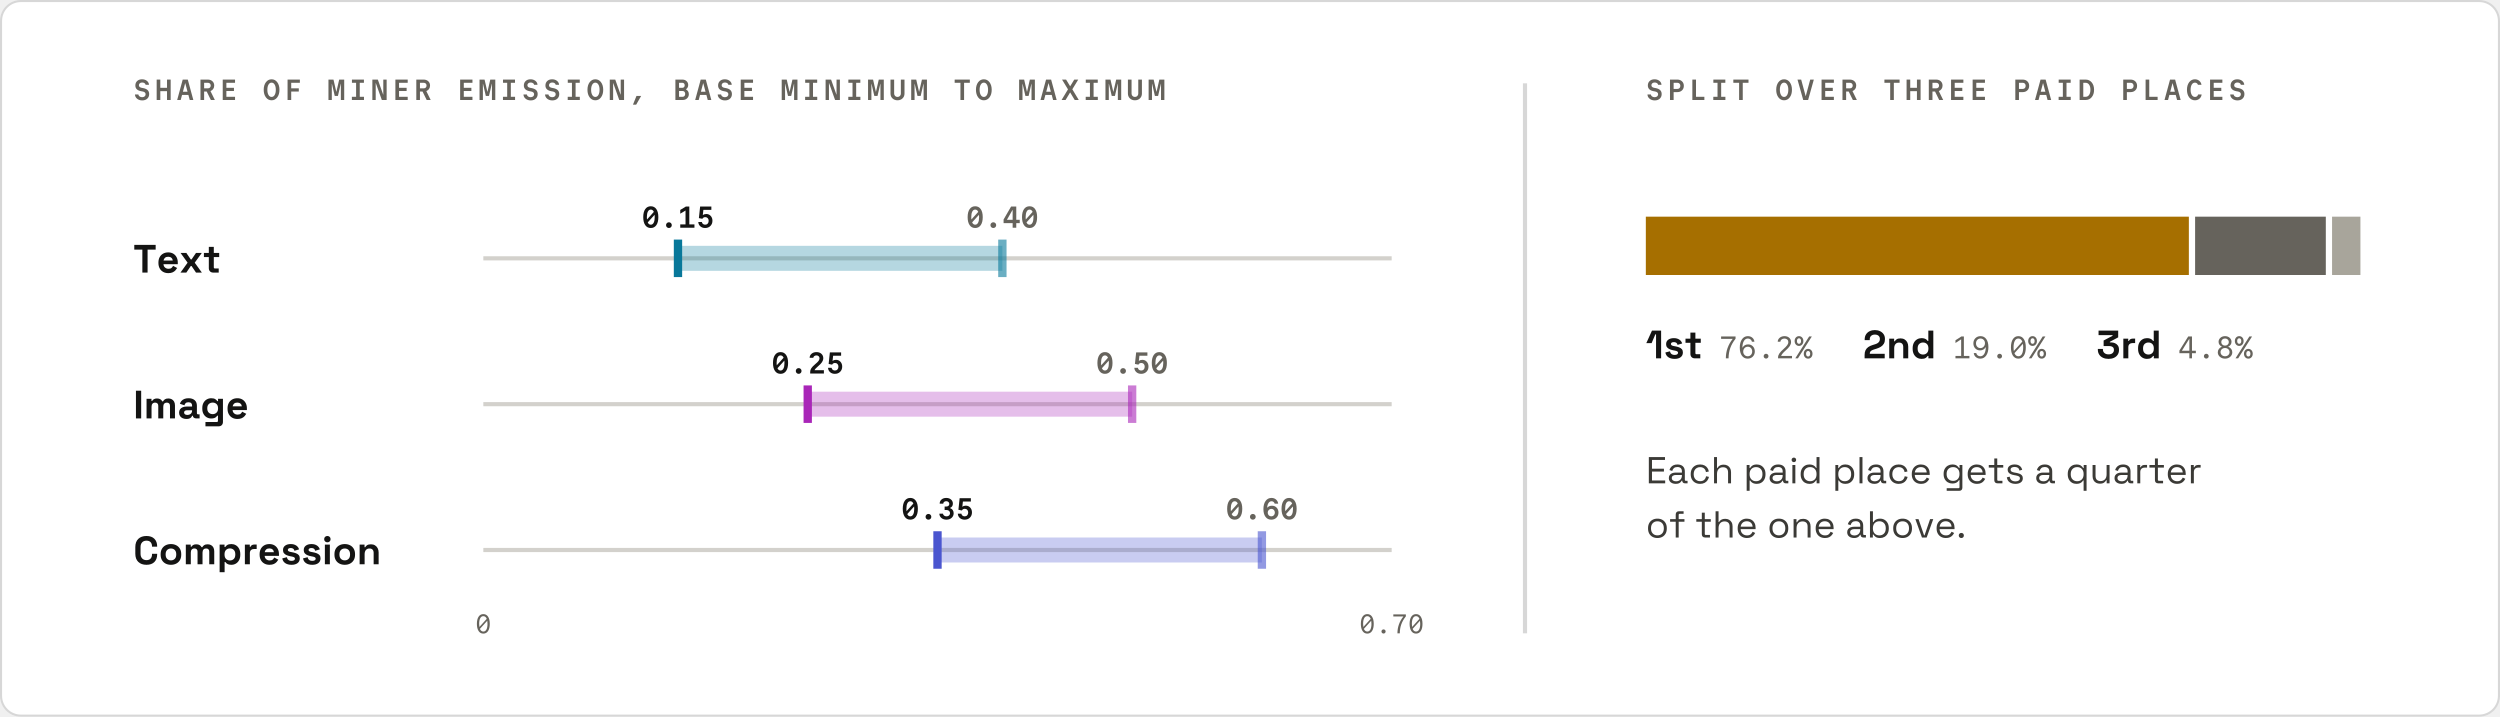
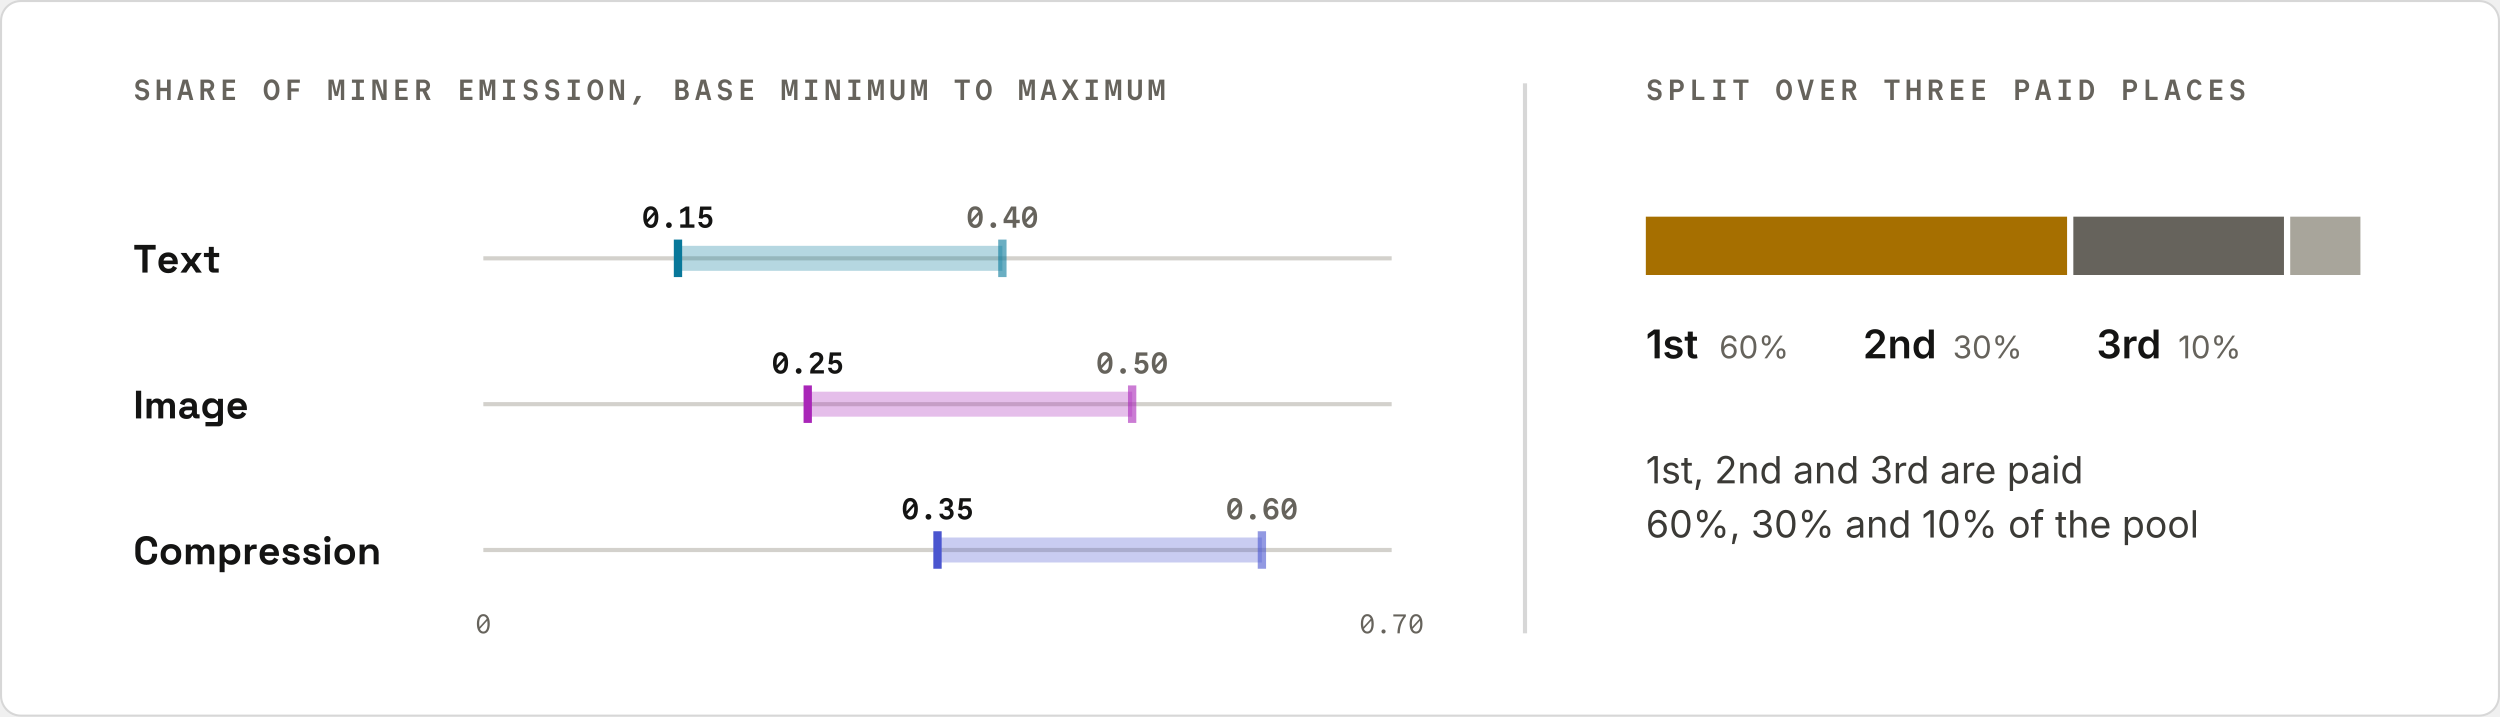
- <svg xmlns="http://www.w3.org/2000/svg" width="1200" height="344" viewBox="0 0 1200 344" fill="none" role="img" aria-label="Share of miner emission per tournament, and the split over three paid places">
+ <svg xmlns="http://www.w3.org/2000/svg" width="1200" height="344" viewBox="0 0 1200 344" fill="none" role="img" aria-label="Share of miner emission per tournament, and the split over three paid places: 60%, 30% and 10%">
  <style>.n{display:none}@media (max-width:560px){.w{display:none}.n{display:inline}}</style>
  <defs>
    <path id="m753" d="M56 190H172Q177 149 213.5 122.5Q250 96 302 96Q355 96 388 124Q421 152 421 197Q421 274 313 293L273 300Q69 336 69 498Q69 593 132 651.5Q195 710 298 710Q398 710 465.5 656Q533 602 537 520H421Q417 555 383.5 577.5Q350 600 303 600Q253 600 222 574Q191 548 191 506Q191 435 289 417L329 410Q543 373 543 204Q543 106 478 46Q413 -14 306 -14Q200 -14 129.5 43.5Q59 101 56 190Z" />
    <path id="m748" d="M60 0V700H185V418H415V700H540V0H415V303H185V0Z" />
    <path id="m741" d="M144 0H23L213 700H387L577 0H454L408 174H190ZM220 284H378L301 575H297Z" />
    <path id="m752" d="M207 400H337Q380 400 406.5 426Q433 452 433 495Q433 538 406.5 564Q380 590 337 590H207ZM82 0V700H332Q430 700 491.5 643Q553 586 553 495Q553 428 518.5 378.5Q484 329 425 306L575 0H438L296 290H207V0Z" />
    <path id="m745" d="M105 0V700H527V590H230V418H490V308H230V110H527V0Z" />
    <path id="m74f" d="M494.5 90.5Q419 -10 300 -10Q181 -10 105.5 90.5Q30 191 30 350Q30 509 105.5 609.5Q181 710 300 710Q419 710 494.5 609.5Q570 509 570 350Q570 191 494.5 90.5ZM194.5 172Q234 105 300 105Q366 105 405.5 172Q445 239 445 350Q445 461 405.5 528Q366 595 300 595Q234 595 194.5 528Q155 461 155 350Q155 239 194.5 172Z" />
    <path id="m746" d="M108 0V700H530V590H233V400H493V290H233V0Z" />
    <path id="m74d" d="M145 556V0H30V700H202L298 283H302L398 700H570V0H455V556H451L355 140H245L149 556Z" />
    <path id="m749" d="M93 0V110H238V590H95V700H506V590H363V110H508V0Z" />
    <path id="m74e" d="M430 185V700H545V0H380L174 579H170V0H55V700H243L426 185Z" />
    <path id="m72c" d="M110 -160 231 140H391L220 -160Z" />
    <path id="m742" d="M85 0V700H325Q411 700 467.5 647Q524 594 524 514Q524 419 447 369V365Q493 341 519.5 298Q546 255 546 200Q546 114 486 57Q426 0 335 0ZM210 418H325Q359 418 381.5 442Q404 466 404 504Q404 542 381.5 566Q359 590 325 590H210ZM210 110H335Q373 110 397 137.5Q421 165 421 209Q421 253 397 280.5Q373 308 335 308H210Z" />
    <path id="m755" d="M540 700V220Q540 120 472 55Q404 -10 300 -10Q196 -10 128 55Q60 120 60 220V700H185V220Q185 170 217.5 137.5Q250 105 300 105Q351 105 383 137.5Q415 170 415 220V700Z" />
    <path id="m754" d="M238 0V590H40V700H560V590H363V0Z" />
    <path id="m758" d="M5 0 225 365 21 700H160L300 470L440 700H577L374 367L595 0H456L299 261L142 0Z" />
    <path id="d754" d="M228 0V580H24V700H564V580H360V0Z" />
    <path id="d765" d="M296 -14Q222 -14 165.5 17.5Q109 49 77.5 106.5Q46 164 46 242V254Q46 332 77 389.5Q108 447 164 478.5Q220 510 294 510Q367 510 421 477.5Q475 445 505 387.5Q535 330 535 254V211H174Q176 160 212 128Q248 96 300 96Q353 96 378 119Q403 142 416 170L519 116Q505 90 478.5 59.5Q452 29 408 7.5Q364 -14 296 -14ZM175 305H407Q403 348 372.5 374Q342 400 293 400Q242 400 212 374Q182 348 175 305Z" />
    <path id="d778" d="M26 0 206 250 28 496H174L287 331H305L418 496H564L386 250L566 0H418L305 167H287L174 0Z" />
    <path id="d774" d="M260 0Q211 0 180.5 30.5Q150 61 150 112V392H26V496H150V650H276V496H412V392H276V134Q276 104 304 104H400V0Z" />
    <path id="m730" d="M484 85Q418 -10 300 -10Q182 -10 116 85Q50 180 50 350Q50 520 116 615Q182 710 300 710Q418 710 484 615Q550 520 550 350Q550 180 484 85ZM174 272 401 524Q368 600 300 600Q238 600 204 534.5Q170 469 170 350Q170 304 174 272ZM300 100Q362 100 396 165.5Q430 231 430 350Q430 396 426 428L199 176Q232 100 300 100Z" />
    <path id="m72e" d="M232.5 17.5Q205 45 205 85Q205 125 232.5 152.5Q260 180 300 180Q340 180 367.5 152.5Q395 125 395 85Q395 45 367.5 17.5Q340 -10 300 -10Q260 -10 232.5 17.5Z" />
    <path id="m731" d="M75 0V110H250V569L75 464V588L260 700H375V110H545V0Z" />
    <path id="m735" d="M191 190Q195 150 225.5 125Q256 100 300 100Q352 100 384 135.5Q416 171 416 227Q416 282 385.5 316Q355 350 305 350Q235 350 208 294L92 318L133 700H505V590H241L222 419L226 418Q270 454 336 454Q425 454 483 390.5Q541 327 541 230Q541 125 473 57.5Q405 -10 299 -10Q203 -10 140 45.5Q77 101 72 190Z" />
    <path id="m734" d="M40 151V271L288 700H460V261H575V151H460V0H340V151ZM336 589 150 261H340V589Z" />
    <path id="d749" d="M66 0V700H198V0Z" />
    <path id="d76d" d="M70 0V496H194V442H212Q225 467 255 485.5Q285 504 334 504Q387 504 419 483.5Q451 463 468 430H486Q503 462 534 483Q565 504 622 504Q668 504 705.5 484.5Q743 465 765.5 425.5Q788 386 788 326V0H662V317Q662 358 641 378.5Q620 399 582 399Q539 399 515.5 371.5Q492 344 492 293V0H366V317Q366 358 345 378.5Q324 399 286 399Q243 399 219.5 371.5Q196 344 196 293V0Z" />
    <path id="d761" d="M224 -14Q171 -14 129 4.5Q87 23 62.5 58.5Q38 94 38 145Q38 196 62.5 230.5Q87 265 130.5 282.5Q174 300 230 300H366V328Q366 363 344 385.5Q322 408 274 408Q227 408 204 386.5Q181 365 174 331L58 370Q70 408 96.5 439.5Q123 471 167.5 490.5Q212 510 276 510Q374 510 431 461Q488 412 488 319V134Q488 104 516 104H556V0H472Q435 0 411 18Q387 36 387 66V67H368Q364 55 350 35.5Q336 16 306 1Q276 -14 224 -14ZM246 88Q299 88 332.5 117.5Q366 147 366 196V206H239Q204 206 184 191Q164 176 164 149Q164 122 185 105Q206 88 246 88Z" />
    <path id="d767" d="M46 246V262Q46 340 77 395.5Q108 451 159.5 480.5Q211 510 272 510Q340 510 375 486Q410 462 426 436H444V496H568V-88Q568 -139 538 -169.5Q508 -200 458 -200H126V-90H414Q442 -90 442 -60V69H424Q414 53 396 36.5Q378 20 348 9Q318 -2 272 -2Q211 -2 159.5 27.5Q108 57 77 112.5Q46 168 46 246ZM308 108Q366 108 405 145Q444 182 444 249V259Q444 327 405.5 363.5Q367 400 308 400Q250 400 211 363.5Q172 327 172 259V249Q172 182 211 145Q250 108 308 108Z" />
    <path id="m732" d="M81 0V55Q81 119 120 178Q159 237 252 314Q327 376 358.5 419Q390 462 390 504Q390 547 361.5 573.5Q333 600 288 600Q246 600 216.5 577.5Q187 555 184 520H63Q63 601 127.5 655.5Q192 710 291 710Q390 710 452.5 653.5Q515 597 515 508Q515 442 474 379Q433 316 340 239Q248 162 225 110H535V0Z" />
    <path id="d743" d="M332 -14Q202 -14 126 58.5Q50 131 50 266V434Q50 569 126 641.5Q202 714 332 714Q461 714 531.5 643.5Q602 573 602 450V444H472V454Q472 516 437.5 556Q403 596 332 596Q262 596 222 553Q182 510 182 436V264Q182 191 222 147.5Q262 104 332 104Q403 104 437.5 144.5Q472 185 472 246V264H602V250Q602 127 531.5 56.5Q461 -14 332 -14Z" />
    <path id="d76f" d="M306 -14Q232 -14 173 16Q114 46 80 103Q46 160 46 240V256Q46 336 80 393Q114 450 173 480Q232 510 306 510Q380 510 439 480Q498 450 532 393Q566 336 566 256V240Q566 160 532 103Q498 46 439 16Q380 -14 306 -14ZM306 98Q364 98 402 135.5Q440 173 440 243V253Q440 323 402.5 360.5Q365 398 306 398Q248 398 210 360.5Q172 323 172 253V243Q172 173 210 135.5Q248 98 306 98Z" />
    <path id="d770" d="M70 -200V496H194V436H212Q229 465 265 487.5Q301 510 368 510Q428 510 479 480.5Q530 451 561 394Q592 337 592 256V240Q592 159 561 102Q530 45 479 15.5Q428 -14 368 -14Q323 -14 292.5 -3.5Q262 7 243.5 23.5Q225 40 214 57H196V-200ZM330 96Q389 96 427.5 133.5Q466 171 466 243V253Q466 325 427 362.5Q388 400 330 400Q272 400 233 362.5Q194 325 194 253V243Q194 171 233 133.5Q272 96 330 96Z" />
    <path id="d772" d="M70 0V496H194V440H212Q223 470 248.5 484Q274 498 308 498H368V386H306Q258 386 227 360.5Q196 335 196 282V0Z" />
    <path id="d773" d="M276 -14Q179 -14 117 28Q55 70 42 148L158 178Q165 143 181.5 123Q198 103 222.5 94.5Q247 86 276 86Q320 86 341 101.5Q362 117 362 140Q362 163 342 175.5Q322 188 278 196L250 201Q198 211 155 228.5Q112 246 86 277Q60 308 60 357Q60 431 114 470.5Q168 510 256 510Q339 510 394 473Q449 436 466 376L349 340Q341 378 316.5 394Q292 410 256 410Q220 410 201 397.5Q182 385 182 363Q182 339 202 327.5Q222 316 256 310L284 305Q340 295 385.5 278.5Q431 262 457.5 231.5Q484 201 484 149Q484 71 427.5 28.5Q371 -14 276 -14Z" />
    <path id="d769" d="M70 0V496H196V0ZM133 554Q99 554 75.5 576Q52 598 52 634Q52 670 75.5 692Q99 714 133 714Q168 714 191 692Q214 670 214 634Q214 598 191 576Q168 554 133 554Z" />
    <path id="d76e" d="M70 0V496H194V431H212Q224 457 257 480.5Q290 504 357 504Q415 504 458.5 477.5Q502 451 526 404.5Q550 358 550 296V0H424V286Q424 342 396.5 370Q369 398 318 398Q260 398 228 359.5Q196 321 196 252V0Z" />
    <path id="m733" d="M190 520H72Q72 604 132.5 657Q193 710 289 710Q386 710 447.5 657Q509 604 509 521Q509 418 414 378V374Q472 353 503.5 309Q535 265 535 204Q535 111 467.5 50.5Q400 -10 296 -10Q195 -10 128.5 47Q62 104 62 190H182Q184 151 217.5 125.5Q251 100 299 100Q351 100 383 129Q415 158 415 205Q415 251 383 280.5Q351 310 301 310H236V425H293Q336 425 363.5 449Q391 473 391 511Q391 550 362 576Q333 602 289 602Q248 602 219.5 579Q191 556 190 520Z" />
    <path id="m736" d="M320 600Q259 600 220 543Q181 486 172 387H176Q238 452 333 452Q427 452 488 388Q549 324 549 226Q549 123 481.5 56.5Q414 -10 310 -10Q189 -10 119.5 84Q50 178 50 341Q50 508 122 609Q194 710 318 710Q407 710 467.5 657.5Q528 605 539 520H423Q413 557 385 578.5Q357 600 320 600ZM429 225Q429 278 396 313Q363 348 313 348Q262 348 227.5 312Q193 276 193 223Q193 170 226.5 135Q260 100 311 100Q362 100 395.5 135.5Q429 171 429 225Z" />
    <path id="m430" d="M475 85.5Q412 -10 300 -10Q188 -10 125 85.5Q62 181 62 350Q62 519 125 614.5Q188 710 300 710Q412 710 475 614.5Q538 519 538 350Q538 181 475 85.5ZM155 235 426 535Q386 634 300 634Q226 634 186 560Q146 486 146 350Q146 284 155 235ZM300 66Q374 66 414 140Q454 214 454 350Q454 416 445 465L174 165Q214 66 300 66Z" />
    <path id="m42e" d="M245.5 14.5Q223 37 223 69Q223 101 245.5 123.5Q268 146 300 146Q332 146 354.5 123.5Q377 101 377 69Q377 37 354.5 14.5Q332 -8 300 -8Q268 -8 245.5 14.5Z" />
    <path id="m437" d="M213 0Q213 347 433 622H61V700H524V628Q408 479 355 330.5Q302 182 300 0Z" />
    <path id="m750" d="M88 0V700H339Q438 700 500.5 640Q563 580 563 485Q563 390 500.5 330Q438 270 339 270H213V0ZM213 380H344Q388 380 415.5 409Q443 438 443 485Q443 532 415.5 561Q388 590 344 590H213Z" />
    <path id="m74c" d="M115 0V700H240V110H527V0Z" />
    <path id="m756" d="M216 0 20 700H146L299 134H303L456 700H580L384 0Z" />
    <path id="m744" d="M73 0V700H278Q407 700 487.5 603Q568 506 568 350Q568 194 487.5 97Q407 0 278 0ZM198 110H278Q354 110 398.5 175Q443 240 443 350Q443 460 398.5 525Q354 590 278 590H198Z" />
    <path id="m743" d="M435 190H556Q547 102 482.5 46Q418 -10 327 -10Q205 -10 129 90Q53 190 53 350Q53 510 129 610Q205 710 325 710Q413 710 475.5 657Q538 604 551 520H430Q420 554 392 574.5Q364 595 326 595Q258 595 218 528.5Q178 462 178 350Q178 238 219 171.5Q260 105 329 105Q370 105 398.5 128Q427 151 435 190Z" />
    <path id="d731" d="M258 0V606H240L146 384H12L155 700H386V0Z" />
    <path id="m436" d="M318 634Q238 634 191 555.5Q144 477 143 343H148Q205 446 327 446Q419 446 479.5 382.5Q540 319 540 221Q540 120 475 55Q410 -10 311 -10Q195 -10 127 84Q59 178 59 341Q59 508 129 609Q199 710 318 710Q402 710 460.5 660Q519 610 527 532H448Q437 579 401.5 606.5Q366 634 318 634ZM169 216Q169 152 210 109Q251 66 312 66Q374 66 415 109.5Q456 153 456 220Q456 286 416.5 329Q377 372 316 372Q254 372 211.5 327Q169 282 169 216Z" />
    <path id="m432" d="M84 0V34Q84 93 125.5 155Q167 217 264 303Q345 375 379 423.5Q413 472 413 518Q413 570 378.5 601.5Q344 633 288 633Q235 633 198 604.5Q161 576 157 532H73Q75 608 137.5 659Q200 710 291 710Q383 710 441.5 657Q500 604 500 521Q500 457 459 394Q418 331 323 248Q204 144 182 76H530V0Z" />
    <path id="m425" d="M35 0 479 700H565L120 0ZM254.5 441.5Q215 397 154 397Q93 397 53.5 441.5Q14 486 14 554Q14 622 53.5 666Q93 710 154 710Q215 710 254.5 666Q294 622 294 554Q294 486 254.5 441.5ZM220 554Q220 594 202.5 618Q185 642 154 642Q123 642 105.5 618Q88 594 88 554Q88 513 105.5 489Q123 465 154 465Q185 465 202.5 489Q220 513 220 554ZM546.5 34.5Q507 -10 446 -10Q385 -10 345.5 34.5Q306 79 306 147Q306 215 345.5 259Q385 303 446 303Q507 303 546.5 259Q586 215 586 147Q586 79 546.5 34.5ZM512 147Q512 187 494.5 211Q477 235 446 235Q415 235 397.5 211Q380 187 380 147Q380 106 397.5 82Q415 58 446 58Q477 58 494.5 82Q512 106 512 147Z" />
    <path id="d732" d="M42 0V84Q42 157 66 205.5Q90 254 135.5 285.5Q181 317 247 337L314 358Q351 370 376 387.5Q401 405 414.5 430Q428 455 428 487V491Q428 541 394 570.5Q360 600 301 600Q243 600 207.5 568.5Q172 537 172 478V460H44V476Q44 552 78 605Q112 658 170.5 686Q229 714 301 714Q373 714 431 686.5Q489 659 522.5 609.5Q556 560 556 493V483Q556 416 528.5 369.5Q501 323 454 293.5Q407 264 347 245L283 225Q240 212 216 196.5Q192 181 182.5 162.5Q173 144 173 118V114H550V0Z" />
    <path id="d764" d="M270 -14Q211 -14 159.5 15.5Q108 45 77 102Q46 159 46 240V256Q46 337 77 394Q108 451 159 480.5Q210 510 270 510Q315 510 345.5 499.5Q376 489 395 473Q414 457 424 439H442V700H568V0H444V60H426Q409 32 373.5 9Q338 -14 270 -14ZM308 96Q366 96 405 133.5Q444 171 444 243V253Q444 325 405.5 362.5Q367 400 308 400Q250 400 211 362.5Q172 325 172 253V243Q172 171 211 133.5Q250 96 308 96Z" />
    <path id="m431" d="M87 0V76H269V608L87 491V578L276 700H356V76H533V0Z" />
    <path id="m439" d="M282 66Q362 66 409 144.5Q456 223 457 357H452Q395 254 273 254Q181 254 120.5 317.5Q60 381 60 479Q60 580 125 645Q190 710 289 710Q405 710 473 616Q541 522 541 359Q541 192 471 91Q401 -10 282 -10Q198 -10 139.5 40Q81 90 73 168H152Q163 121 198.5 93.5Q234 66 282 66ZM431 484Q431 548 390 591Q349 634 288 634Q226 634 185 590.5Q144 547 144 480Q144 414 183.5 371Q223 328 284 328Q346 328 388.5 373Q431 418 431 484Z" />
    <path id="d733" d="M304 -14Q225 -14 164 14Q103 42 68.5 94.5Q34 147 34 219V237H162V223Q162 167 201 133.5Q240 100 304 100Q369 100 404.5 131Q440 162 440 209V219Q440 251 424 271Q408 291 381 300.5Q354 310 320 310H180V450L406 570V586H52V700H548V530L337 418V402H374Q421 402 465.5 383Q510 364 539 324.5Q568 285 568 222V210Q568 142 535 91.5Q502 41 442.5 13.5Q383 -14 304 -14Z" />
    <path id="m434" d="M40 165V249L322 700H442V243H566V165H442V0H358V165ZM354 623 119 243H358V623Z" />
    <path id="m438" d="M68 193Q68 253 103.5 300.5Q139 348 198 370V374Q150 395 121.5 435.5Q93 476 93 527Q93 605 152.5 657.5Q212 710 300 710Q388 710 447.5 657.5Q507 605 507 527Q507 476 479 435.5Q451 395 403 374V370Q462 347 497 300Q532 253 532 193Q532 107 465 48.5Q398 -10 300 -10Q202 -10 135 48.5Q68 107 68 193ZM386.5 602.5Q352 635 300 635Q248 635 213.5 602.5Q179 570 179 521Q179 472 213.5 439.5Q248 407 300 407Q352 407 386.5 439.5Q421 472 421 521Q421 570 386.5 602.5ZM403 293Q362 330 300 330Q238 330 197 293Q156 256 156 199Q156 142 197 104Q238 66 300 66Q362 66 403 104Q444 142 444 199Q444 256 403 293Z" />
    <path id="d445" d="M80 0V700H511V624H164V390H483V314H164V76H516V0Z" />
    <path id="d461" d="M233 -14Q182 -14 140 4Q98 22 74 56Q50 90 50 139Q50 189 74 221.5Q98 254 140 270.5Q182 287 234 287H399V323Q399 375 368.5 405Q338 435 278 435Q219 435 186 406.5Q153 378 141 330L67 354Q79 395 105 428.5Q131 462 174.5 482.5Q218 503 279 503Q373 503 425 454.5Q477 406 477 318V97Q477 67 505 67H550V0H481Q448 0 428 18.5Q408 37 408 68V73H396Q385 54 366.5 33.5Q348 13 316 -0.5Q284 -14 233 -14ZM242 54Q312 54 355.5 95.5Q399 137 399 212V223H237Q190 223 159.5 202.5Q129 182 129 141Q129 100 160.5 77Q192 54 242 54Z" />
    <path id="d463" d="M308 -14Q237 -14 180.5 16.5Q124 47 91.5 104Q59 161 59 239V250Q59 329 91.5 385.5Q124 442 180.5 472.5Q237 503 308 503Q378 503 427.5 477Q477 451 505.5 408Q534 365 542 316L465 300Q460 336 441.5 366Q423 396 390 414Q357 432 309 432Q260 432 221.5 410Q183 388 160.5 347Q138 306 138 249V240Q138 183 160.5 142Q183 101 221.5 79Q260 57 309 57Q382 57 420.5 95Q459 133 468 189L546 172Q535 124 506 81Q477 38 427.5 12Q378 -14 308 -14Z" />
    <path id="d468" d="M83 0V700H162V411H176Q186 433 206.5 452.5Q227 472 259.5 485Q292 498 342 498Q397 498 440.5 474.5Q484 451 510 406.5Q536 362 536 296V0H457V290Q457 363 420.5 396Q384 429 322 429Q251 429 206.5 383Q162 337 162 246V0Z" />
    <path id="d470" d="M83 -200V489H160V408H174Q193 445 235.5 474Q278 503 354 503Q417 503 469.5 472.5Q522 442 553.5 386Q585 330 585 251V238Q585 160 554 103Q523 46 470.5 16Q418 -14 354 -14Q303 -14 267.5 -0.5Q232 13 210 34Q188 55 176 77H162V-200ZM333 56Q409 56 456.5 104.5Q504 153 504 240V249Q504 336 456.5 384.5Q409 433 333 433Q258 433 209.5 384.5Q161 336 161 249V240Q161 153 209.5 104.5Q258 56 333 56Z" />
    <path id="d469" d="M83 0V489H162V0ZM123 565Q97 565 79.5 582Q62 599 62 625Q62 652 79.5 669Q97 686 123 686Q149 686 166 669Q183 652 183 625Q183 599 166 582Q149 565 123 565Z" />
    <path id="d464" d="M290 -14Q227 -14 174 16Q121 46 90 103Q59 160 59 238V251Q59 329 90 385.5Q121 442 173.5 472.5Q226 503 290 503Q341 503 376.5 489.5Q412 476 434 455.5Q456 435 468 412H482V700H561V0H484V81H470Q450 44 408 15Q366 -14 290 -14ZM311 56Q387 56 434.5 104.5Q482 153 482 240V249Q482 336 434.5 384.5Q387 433 311 433Q236 433 187.5 384.5Q139 336 139 249V240Q139 153 187.5 104.5Q236 56 311 56Z" />
    <path id="d46c" d="M83 0V700H162V0Z" />
    <path id="d465" d="M307 -14Q233 -14 177 17.5Q121 49 90 106Q59 163 59 238V250Q59 326 90 383Q121 440 176 471.5Q231 503 302 503Q371 503 424 473.5Q477 444 507 389Q537 334 537 260V224H138Q141 145 189 100.5Q237 56 309 56Q372 56 406 85Q440 114 458 154L526 121Q511 90 484.5 59Q458 28 415.5 7Q373 -14 307 -14ZM139 289H457Q453 357 410.5 395Q368 433 302 433Q235 433 192 395Q149 357 139 289Z" />
    <path id="d467" d="M59 242V256Q59 333 90 388Q121 443 174 473Q227 503 290 503Q367 503 408.5 473.5Q450 444 470 408H484V489H559V-114Q559 -154 537 -177Q515 -200 473 -200H141V-130H452Q482 -130 482 -100V86H468Q456 64 434 43Q412 22 377 8.5Q342 -5 290 -5Q227 -5 174 25Q121 55 90 110.5Q59 166 59 242ZM311 65Q387 65 434.5 113Q482 161 482 245V253Q482 338 434.5 385.5Q387 433 311 433Q236 433 187.5 385.5Q139 338 139 253V245Q139 161 187.5 113Q236 65 311 65Z" />
    <path id="d474" d="M263 0Q221 0 198.5 23Q176 46 176 86V420H29V489H176V663H255V489H415V420H255V98Q255 68 284 68H393V0Z" />
    <path id="d473" d="M280 -14Q189 -14 126.5 28Q64 70 51 161L126 178Q134 130 156 102.5Q178 75 210.5 63.5Q243 52 280 52Q335 52 367 74Q399 96 399 133Q399 171 368.5 186.5Q338 202 285 212L244 219Q197 227 158 244Q119 261 96 290Q73 319 73 363Q73 429 124 466Q175 503 259 503Q342 503 393.5 465.5Q445 428 460 360L386 341Q377 394 343 415.5Q309 437 259 437Q209 437 180 418.5Q151 400 151 364Q151 329 178.5 312.5Q206 296 252 288L293 281Q345 272 386.5 256.5Q428 241 452.5 212Q477 183 477 136Q477 64 423.5 25Q370 -14 280 -14Z" />
    <path id="d471" d="M482 -200V77H468Q456 55 434 34Q412 13 376.5 -0.5Q341 -14 290 -14Q226 -14 173.5 16Q121 46 90 103Q59 160 59 238V251Q59 330 90 386Q121 442 174 472.5Q227 503 290 503Q366 503 408 474Q450 445 470 408H484V489H561V-200ZM311 56Q387 56 434.5 104.5Q482 153 482 240V249Q482 336 434.5 384.5Q387 433 311 433Q236 433 187.5 384.5Q139 336 139 249V240Q139 153 187.5 104.5Q236 56 311 56Z" />
    <path id="d475" d="M270 -9Q217 -9 172.5 14Q128 37 102.5 82.5Q77 128 77 193V489H156V199Q156 126 192.5 93Q229 60 291 60Q361 60 406 106Q451 152 451 243V489H530V0H453V83H439Q423 48 384 19.5Q345 -9 270 -9Z" />
    <path id="d472" d="M83 0V489H160V429H174Q187 461 214 476Q241 491 285 491H343V419H280Q227 419 194.5 389.5Q162 360 162 298V0Z" />
    <path id="d46f" d="M309 -14Q235 -14 178.5 17Q122 48 90.5 104.5Q59 161 59 238V251Q59 327 90.5 384Q122 441 178.5 472Q235 503 309 503Q383 503 439.5 472Q496 441 527.5 384Q559 327 559 251V238Q559 161 527.5 104.5Q496 48 439.5 17Q383 -14 309 -14ZM309 57Q387 57 433.5 106.5Q480 156 480 240V249Q480 333 433.5 382.5Q387 432 309 432Q232 432 185 382.5Q138 333 138 249V240Q138 156 185 106.5Q232 57 309 57Z" />
    <path id="d466" d="M179 0V420H29V489H179V614Q179 654 201.5 677Q224 700 266 700H389V632H288Q258 632 258 602V489H412V420H258V0Z" />
    <path id="d46e" d="M83 0V489H160V406H174Q190 441 228.5 469.5Q267 498 342 498Q397 498 440.5 475Q484 452 510 407Q536 362 536 296V0H457V290Q457 363 420.5 396Q384 429 322 429Q251 429 206.5 383Q162 337 162 246V0Z" />
    <path id="d462" d="M354 -14Q278 -14 235.5 15Q193 44 174 81H160V0H83V700H162V412H176Q188 435 210 455.5Q232 476 267.5 489.5Q303 503 354 503Q418 503 470.5 472.5Q523 442 554 385.5Q585 329 585 251V238Q585 160 553.5 103Q522 46 469.5 16Q417 -14 354 -14ZM333 56Q409 56 456.5 104.5Q504 153 504 240V249Q504 336 456.5 384.5Q409 433 333 433Q258 433 209.5 384.5Q161 336 161 249V240Q161 153 209.5 104.5Q258 56 333 56Z" />
    <path id="d476" d="M207 0 32 489H116L263 59H277L424 489H508L333 0Z" />
    <path id="d42e" d="M126 -14Q97 -14 77.5 5Q58 24 58 54Q58 84 77.5 103Q97 122 126 122Q156 122 175 103Q194 84 194 54Q194 24 175 5Q156 -14 126 -14Z" />
  </defs>
  <clipPath id="c">
    <rect width="1200" height="344" rx="10" />
  </clipPath>
  <rect width="1200" height="344" rx="10" fill="#ffffff" />
  <rect x=".5" y=".5" width="1199" height="343" rx="9.5" stroke="#000000" stroke-opacity="0.16" />
  <g class="w">
    <g fill="#66635c" transform="translate(64 48) scale(0.014 -0.014)">
      <use href="#m753" x="0" />
      <use href="#m748" x="740" />
      <use href="#m741" x="1480" />
      <use href="#m752" x="2220" />
      <use href="#m745" x="2960" />
      <use href="#m74f" x="4440" />
      <use href="#m746" x="5180" />
      <use href="#m74d" x="6660" />
      <use href="#m749" x="7400" />
      <use href="#m74e" x="8140" />
      <use href="#m745" x="8880" />
      <use href="#m752" x="9620" />
      <use href="#m745" x="11100" />
      <use href="#m74d" x="11840" />
      <use href="#m749" x="12580" />
      <use href="#m753" x="13320" />
      <use href="#m753" x="14060" />
      <use href="#m749" x="14800" />
      <use href="#m74f" x="15540" />
      <use href="#m74e" x="16280" />
      <use href="#m72c" x="17020" />
      <use href="#m742" x="18500" />
      <use href="#m741" x="19240" />
      <use href="#m753" x="19980" />
      <use href="#m745" x="20720" />
      <use href="#m74d" x="22200" />
      <use href="#m749" x="22940" />
      <use href="#m74e" x="23680" />
      <use href="#m749" x="24420" />
      <use href="#m74d" x="25160" />
      <use href="#m755" x="25900" />
      <use href="#m74d" x="26640" />
      <use href="#m754" x="28120" />
      <use href="#m74f" x="28860" />
      <use href="#m74d" x="30340" />
      <use href="#m741" x="31080" />
      <use href="#m758" x="31820" />
      <use href="#m749" x="32560" />
      <use href="#m74d" x="33300" />
      <use href="#m755" x="34040" />
      <use href="#m74d" x="34780" />
    </g>
    <g fill="#141413" transform="translate(64 130.84) scale(0.019 -0.019)">
      <use href="#d754" x="0" />
      <use href="#d765" x="588" />
      <use href="#d778" x="1165" />
      <use href="#d774" x="1757" />
    </g>
    <path d="M232 124H668" stroke="#a8a59b" stroke-opacity=".5" stroke-width="2" />
    <rect x="325.43" y="118" width="155.71" height="12" fill="#08789a" fill-opacity=".3" />
    <rect x="323.43" y="115" width="4" height="18" fill="#08789a" />
    <rect x="479.14" y="115" width="4" height="18" fill="#08789a" fill-opacity=".6" />
    <g fill="#141413" transform="translate(308.03 109.3) scale(0.0145 -0.0145)">
      <use href="#m730" x="0" />
      <use href="#m72e" x="600" />
      <use href="#m731" x="1200" />
      <use href="#m735" x="1800" />
    </g>
    <g fill="#66635c" transform="translate(463.74 109.3) scale(0.0145 -0.0145)">
      <use href="#m730" x="0" />
      <use href="#m72e" x="600" />
      <use href="#m734" x="1200" />
      <use href="#m730" x="1800" />
    </g>
    <g fill="#141413" transform="translate(64 200.84) scale(0.019 -0.019)">
      <use href="#d749" x="0" />
      <use href="#d76d" x="264" />
      <use href="#d761" x="1118" />
      <use href="#d767" x="1696" />
      <use href="#d765" x="2334" />
    </g>
    <path d="M232 194H668" stroke="#a8a59b" stroke-opacity=".5" stroke-width="2" />
    <rect x="387.71" y="188" width="155.71" height="12" fill="#a926b8" fill-opacity=".3" />
    <rect x="385.71" y="185" width="4" height="18" fill="#a926b8" />
    <rect x="541.43" y="185" width="4" height="18" fill="#a926b8" fill-opacity=".6" />
    <g fill="#141413" transform="translate(370.31 179.3) scale(0.0145 -0.0145)">
      <use href="#m730" x="0" />
      <use href="#m72e" x="600" />
      <use href="#m732" x="1200" />
      <use href="#m735" x="1800" />
    </g>
    <g fill="#66635c" transform="translate(526.03 179.3) scale(0.0145 -0.0145)">
      <use href="#m730" x="0" />
      <use href="#m72e" x="600" />
      <use href="#m735" x="1200" />
      <use href="#m730" x="1800" />
    </g>
    <g fill="#141413" transform="translate(64 270.84) scale(0.019 -0.019)">
      <use href="#d743" x="0" />
      <use href="#d76f" x="644" />
      <use href="#d76d" x="1256" />
      <use href="#d770" x="2110" />
      <use href="#d772" x="2748" />
      <use href="#d765" x="3144" />
      <use href="#d773" x="3721" />
      <use href="#d773" x="4245" />
      <use href="#d769" x="4769" />
      <use href="#d76f" x="5035" />
      <use href="#d76e" x="5647" />
    </g>
    <path d="M232 264H668" stroke="#a8a59b" stroke-opacity=".5" stroke-width="2" />
    <rect x="450" y="258" width="155.71" height="12" fill="#4a55cf" fill-opacity=".3" />
    <rect x="448" y="255" width="4" height="18" fill="#4a55cf" />
    <rect x="603.71" y="255" width="4" height="18" fill="#4a55cf" fill-opacity=".6" />
    <g fill="#141413" transform="translate(432.6 249.3) scale(0.0145 -0.0145)">
      <use href="#m730" x="0" />
      <use href="#m72e" x="600" />
      <use href="#m733" x="1200" />
      <use href="#m735" x="1800" />
    </g>
    <g fill="#66635c" transform="translate(588.31 249.3) scale(0.0145 -0.0145)">
      <use href="#m730" x="0" />
      <use href="#m72e" x="600" />
      <use href="#m736" x="1200" />
      <use href="#m730" x="1800" />
    </g>
    <g fill="#66635c" transform="translate(228.1 304) scale(0.013 -0.013)">
      <use href="#m430" x="0" />
    </g>
    <g fill="#66635c" transform="translate(652.4 304) scale(0.013 -0.013)">
      <use href="#m430" x="0" />
      <use href="#m42e" x="600" />
      <use href="#m437" x="1200" />
      <use href="#m430" x="1800" />
    </g>
    <path d="M732 40V304" stroke="#000000" stroke-opacity="0.16" stroke-width="2" />
    <g fill="#66635c" transform="translate(790 48) scale(0.014 -0.014)">
      <use href="#m753" x="0" />
      <use href="#m750" x="740" />
      <use href="#m74c" x="1480" />
      <use href="#m749" x="2220" />
      <use href="#m754" x="2960" />
      <use href="#m74f" x="4440" />
      <use href="#m756" x="5180" />
      <use href="#m745" x="5920" />
      <use href="#m752" x="6660" />
      <use href="#m754" x="8140" />
      <use href="#m748" x="8880" />
      <use href="#m752" x="9620" />
      <use href="#m745" x="10360" />
      <use href="#m745" x="11100" />
      <use href="#m750" x="12580" />
      <use href="#m741" x="13320" />
      <use href="#m749" x="14060" />
      <use href="#m744" x="14800" />
      <use href="#m750" x="16280" />
      <use href="#m74c" x="17020" />
      <use href="#m741" x="17760" />
      <use href="#m743" x="18500" />
      <use href="#m745" x="19240" />
      <use href="#m753" x="19980" />
    </g>
-     <rect x="790" y="104" width="260.65" height="28" fill="#a66f00" />
-     <rect x="1053.65" y="104" width="62.74" height="28" fill="#66635c" />
-     <rect x="1119.39" y="104" width="13.61" height="28" fill="#a8a59b" />
-     <g fill="#141413" transform="translate(790 172) scale(0.019 -0.019)">
-       <use href="#d731" x="0" />
-       <use href="#d773" x="452" />
-       <use href="#d774" x="976" />
-     </g>
-     <g fill="#66635c" transform="translate(825.21 172) scale(0.015 -0.015)">
-       <use href="#m437" x="0" />
-       <use href="#m436" x="600" />
-       <use href="#m42e" x="1200" />
-       <use href="#m432" x="1800" />
-       <use href="#m425" x="2400" />
-     </g>
-     <g fill="#141413" transform="translate(894.21 172) scale(0.019 -0.019)">
-       <use href="#d732" x="0" />
-       <use href="#d76e" x="594" />
-       <use href="#d764" x="1210" />
-     </g>
-     <g fill="#66635c" transform="translate(937.32 172) scale(0.015 -0.015)">
-       <use href="#m431" x="0" />
-       <use href="#m439" x="600" />
-       <use href="#m42e" x="1200" />
-       <use href="#m430" x="1800" />
-       <use href="#m425" x="2400" />
-     </g>
-     <g fill="#141413" transform="translate(1006.32 172) scale(0.019 -0.019)">
-       <use href="#d733" x="0" />
-       <use href="#d772" x="608" />
-       <use href="#d764" x="1004" />
-     </g>
-     <g fill="#66635c" transform="translate(1045.52 172) scale(0.015 -0.015)">
-       <use href="#m434" x="0" />
-       <use href="#m42e" x="600" />
-       <use href="#m438" x="1200" />
-       <use href="#m425" x="1800" />
-     </g>
-     <g fill="#3b3a36" transform="translate(790 232) scale(0.018 -0.018)">
-       <use href="#d445" x="0" />
-       <use href="#d461" x="563" />
-       <use href="#d463" x="1138" />
-       <use href="#d468" x="1736" />
-       <use href="#d470" x="2606" />
-       <use href="#d461" x="3250" />
-       <use href="#d469" x="3825" />
-       <use href="#d464" x="4070" />
-       <use href="#d470" x="4971" />
-       <use href="#d46c" x="5615" />
-       <use href="#d461" x="5860" />
-       <use href="#d463" x="6435" />
-       <use href="#d465" x="7033" />
-       <use href="#d467" x="7882" />
-       <use href="#d465" x="8524" />
-       <use href="#d474" x="9116" />
-       <use href="#d473" x="9576" />
-       <use href="#d461" x="10360" />
-       <use href="#d471" x="11192" />
-       <use href="#d475" x="11836" />
-       <use href="#d461" x="12448" />
-       <use href="#d472" x="13023" />
-       <use href="#d474" x="13400" />
-       <use href="#d465" x="13860" />
-       <use href="#d472" x="14452" />
-     </g>
-     <g fill="#3b3a36" transform="translate(790 258) scale(0.018 -0.018)">
-       <use href="#d46f" x="0" />
-       <use href="#d466" x="618" />
-       <use href="#d474" x="1317" />
-       <use href="#d468" x="1777" />
-       <use href="#d465" x="2390" />
-       <use href="#d46f" x="3239" />
-       <use href="#d46e" x="3857" />
-       <use href="#d465" x="4470" />
-       <use href="#d461" x="5319" />
-       <use href="#d462" x="5894" />
-       <use href="#d46f" x="6538" />
-       <use href="#d476" x="7156" />
-       <use href="#d465" x="7695" />
-       <use href="#d42e" x="8287" />
-     </g>
+     <rect x="790" y="104" width="202.2" height="28" fill="#a66f00" />
+     <rect x="995.2" y="104" width="101.1" height="28" fill="#66635c" />
+     <rect x="1099.3" y="104" width="33.7" height="28" fill="#a8a59b" />
+     <text x="790" y="172" fill="#141413" font-family="Inter, -apple-system, 'Segoe UI', Helvetica, Arial, sans-serif" font-size="19" font-weight="600">1st</text>
+     <text x="825.21" y="172" fill="#66635c" font-family="Inter, -apple-system, 'Segoe UI', Helvetica, Arial, sans-serif" font-size="15">60%</text>
+     <text x="894.21" y="172" fill="#141413" font-family="Inter, -apple-system, 'Segoe UI', Helvetica, Arial, sans-serif" font-size="19" font-weight="600">2nd</text>
+     <text x="937.32" y="172" fill="#66635c" font-family="Inter, -apple-system, 'Segoe UI', Helvetica, Arial, sans-serif" font-size="15">30%</text>
+     <text x="1006.32" y="172" fill="#141413" font-family="Inter, -apple-system, 'Segoe UI', Helvetica, Arial, sans-serif" font-size="19" font-weight="600">3rd</text>
+     <text x="1045.52" y="172" fill="#66635c" font-family="Inter, -apple-system, 'Segoe UI', Helvetica, Arial, sans-serif" font-size="15">10%</text>
+     <text x="790" y="232" fill="#3b3a36" font-family="Inter, -apple-system, 'Segoe UI', Helvetica, Arial, sans-serif" font-size="18">1st, 2nd and 3rd are paid</text>
+     <text x="790" y="258" fill="#3b3a36" font-family="Inter, -apple-system, 'Segoe UI', Helvetica, Arial, sans-serif" font-size="18">60%, 30% and 10% of the pool</text>
  </g>
  <g class="n">
    <g fill="#66635c" transform="translate(48 56) scale(0.034 -0.034)">
      <use href="#m753" x="0" />
      <use href="#m748" x="640" />
      <use href="#m741" x="1280" />
      <use href="#m752" x="1920" />
      <use href="#m745" x="2560" />
      <use href="#m74f" x="3840" />
      <use href="#m746" x="4480" />
      <use href="#m74d" x="5760" />
      <use href="#m749" x="6400" />
      <use href="#m74e" x="7040" />
      <use href="#m745" x="7680" />
      <use href="#m752" x="8320" />
      <use href="#m745" x="9600" />
      <use href="#m74d" x="10240" />
      <use href="#m749" x="10880" />
      <use href="#m753" x="11520" />
      <use href="#m753" x="12160" />
      <use href="#m749" x="12800" />
      <use href="#m74f" x="13440" />
      <use href="#m74e" x="14080" />
      <use href="#m72c" x="14720" />
      <use href="#m74d" x="16000" />
      <use href="#m749" x="16640" />
      <use href="#m74e" x="17280" />
      <use href="#m754" x="18560" />
      <use href="#m74f" x="19200" />
      <use href="#m74d" x="20480" />
      <use href="#m741" x="21120" />
      <use href="#m758" x="21760" />
    </g>
    <g fill="#141413" transform="translate(48 152.96) scale(0.036 -0.036)">
      <use href="#d754" x="0" />
      <use href="#d765" x="588" />
      <use href="#d778" x="1165" />
      <use href="#d774" x="1757" />
    </g>
    <path d="M378 140H1140" stroke="#a8a59b" stroke-opacity=".5" stroke-width="2" />
    <rect x="541.29" y="131" width="272.14" height="18" fill="#08789a" fill-opacity=".3" />
    <rect x="539.29" y="128" width="4" height="24" fill="#08789a" />
    <rect x="811.43" y="128" width="4" height="24" fill="#08789a" fill-opacity=".6" />
    <g fill="#141413" transform="translate(500.49 110.6) scale(0.034 -0.034)">
      <use href="#m730" x="0" />
      <use href="#m72e" x="600" />
      <use href="#m731" x="1200" />
      <use href="#m735" x="1800" />
    </g>
    <g fill="#66635c" transform="translate(772.63 110.6) scale(0.034 -0.034)">
      <use href="#m730" x="0" />
      <use href="#m72e" x="600" />
      <use href="#m734" x="1200" />
      <use href="#m730" x="1800" />
    </g>
    <g fill="#141413" transform="translate(48 238.96) scale(0.036 -0.036)">
      <use href="#d749" x="0" />
      <use href="#d76d" x="264" />
      <use href="#d761" x="1118" />
      <use href="#d767" x="1696" />
      <use href="#d765" x="2334" />
    </g>
    <path d="M378 226H1140" stroke="#a8a59b" stroke-opacity=".5" stroke-width="2" />
    <rect x="650.14" y="217" width="272.14" height="18" fill="#a926b8" fill-opacity=".3" />
    <rect x="648.14" y="214" width="4" height="24" fill="#a926b8" />
    <rect x="920.29" y="214" width="4" height="24" fill="#a926b8" fill-opacity=".6" />
    <g fill="#141413" transform="translate(609.34 196.6) scale(0.034 -0.034)">
      <use href="#m730" x="0" />
      <use href="#m72e" x="600" />
      <use href="#m732" x="1200" />
      <use href="#m735" x="1800" />
    </g>
    <g fill="#66635c" transform="translate(881.49 196.6) scale(0.034 -0.034)">
      <use href="#m730" x="0" />
      <use href="#m72e" x="600" />
      <use href="#m735" x="1200" />
      <use href="#m730" x="1800" />
    </g>
    <g fill="#141413" transform="translate(48 324.96) scale(0.036 -0.036)">
      <use href="#d743" x="0" />
      <use href="#d76f" x="644" />
      <use href="#d76d" x="1256" />
      <use href="#d770" x="2110" />
      <use href="#d772" x="2748" />
      <use href="#d765" x="3144" />
      <use href="#d773" x="3721" />
      <use href="#d773" x="4245" />
      <use href="#d769" x="4769" />
      <use href="#d76f" x="5035" />
      <use href="#d76e" x="5647" />
    </g>
    <path d="M378 312H1140" stroke="#a8a59b" stroke-opacity=".5" stroke-width="2" />
    <rect x="759" y="303" width="272.14" height="18" fill="#4a55cf" fill-opacity=".3" />
    <rect x="757" y="300" width="4" height="24" fill="#4a55cf" />
    <rect x="1029.14" y="300" width="4" height="24" fill="#4a55cf" fill-opacity=".6" />
    <g fill="#141413" transform="translate(718.2 282.6) scale(0.034 -0.034)">
      <use href="#m730" x="0" />
      <use href="#m72e" x="600" />
      <use href="#m733" x="1200" />
      <use href="#m735" x="1800" />
    </g>
    <g fill="#66635c" transform="translate(990.34 282.6) scale(0.034 -0.034)">
      <use href="#m730" x="0" />
      <use href="#m72e" x="600" />
      <use href="#m736" x="1200" />
      <use href="#m730" x="1800" />
    </g>
  </g>
</svg>
